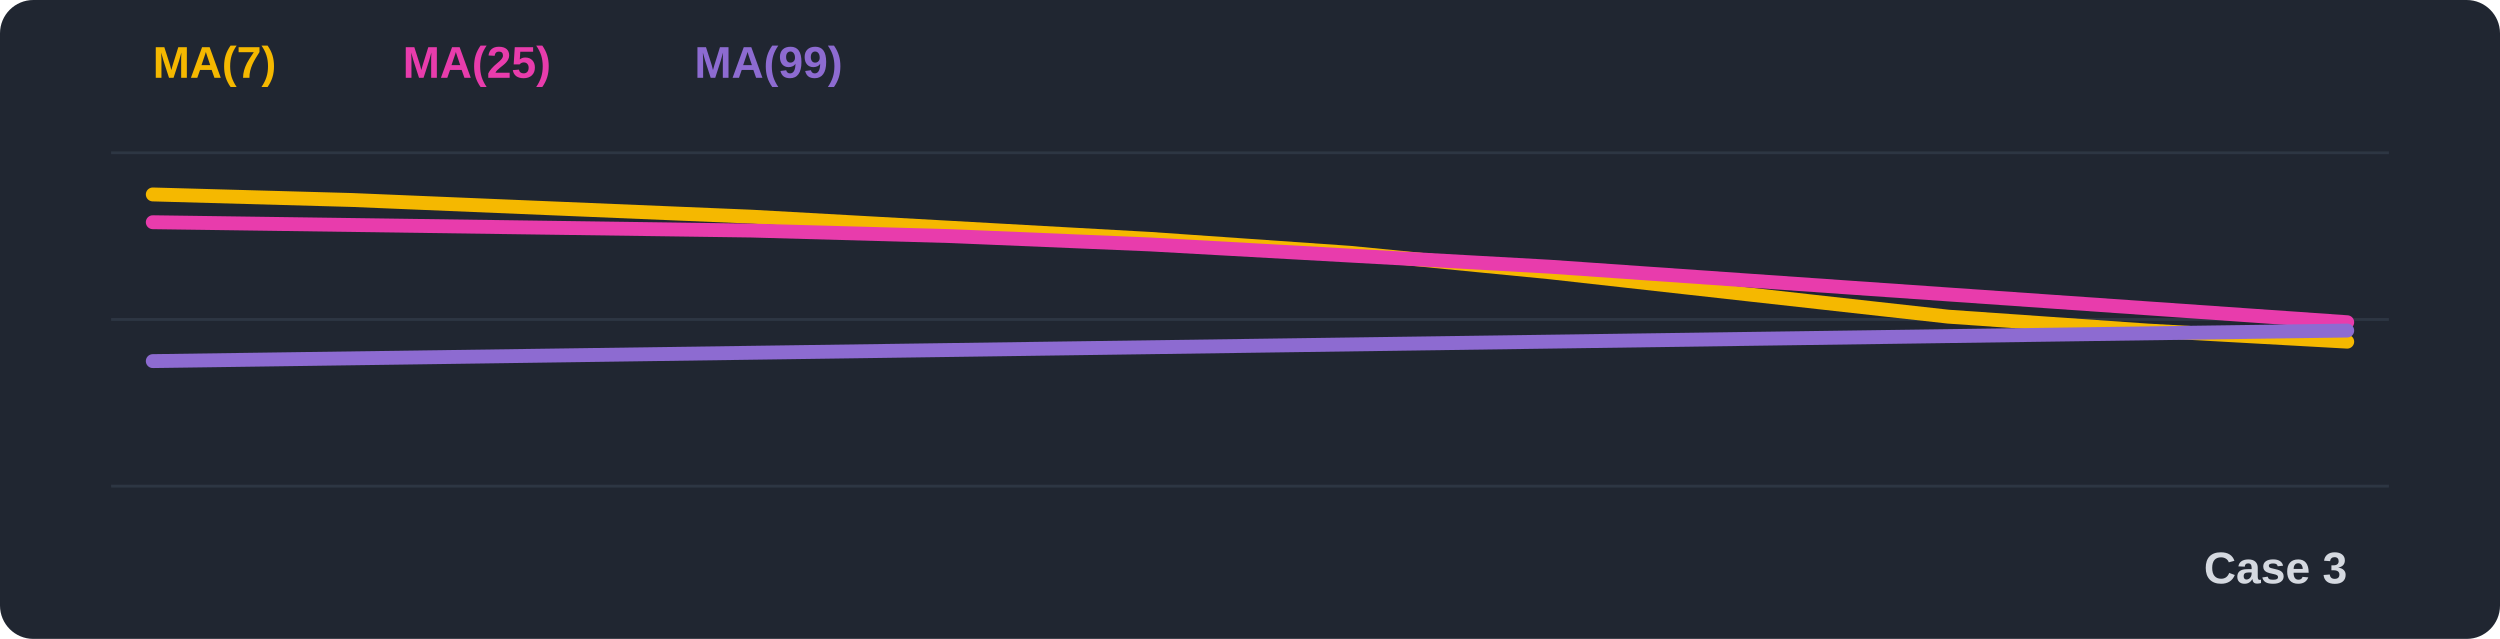
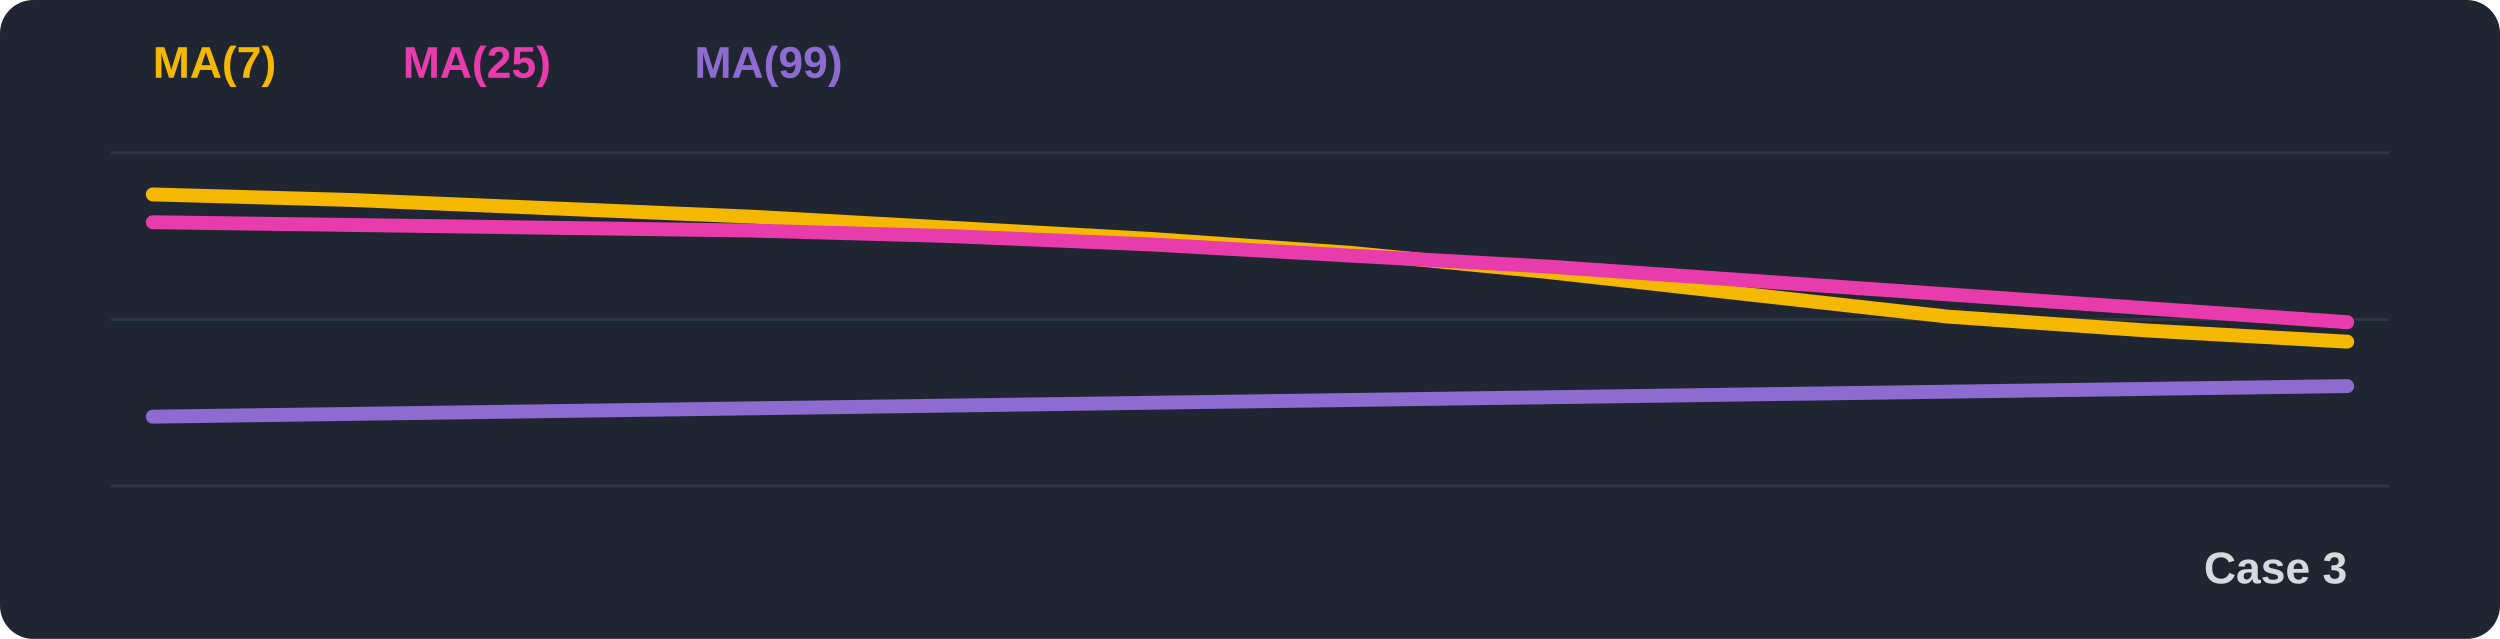
<svg xmlns="http://www.w3.org/2000/svg" viewBox="0 0 900 230" role="img" aria-labelledby="title desc">
  <rect width="900" height="230" fill="#202631" rx="12" />
  <g stroke="#394352" stroke-width="1" opacity=".55">
    <path d="M40 55H860M40 115H860M40 175H860" />
  </g>
  <g fill="none" stroke-linecap="round" stroke-linejoin="round" stroke-width="5">
    <path d="M 55.0,70.0 L 126.8,72.0 L 198.6,75.0 L 270.5,78.0 L 342.3,82.0 L 414.1,86.0 L 485.9,91.0 L 557.7,98.0 L 629.5,106.0 L 701.4,114.0 L 773.2,119.0 L 845.0,123.0" stroke="#f5b800" />
    <path d="M 55.0,80.0 L 126.8,81.0 L 198.6,82.0 L 270.5,83.0 L 342.3,85.0 L 414.1,88.0 L 485.9,92.0 L 557.7,96.0 L 629.5,101.0 L 701.4,106.0 L 773.2,111.0 L 845.0,116.0" stroke="#e83cac" />
-     <path d="M 55.0,130.0 L 126.8,129.0 L 198.6,128.0 L 270.5,127.0 L 342.3,126.0 L 414.1,125.0 L 485.9,124.0 L 557.7,123.0 L 629.5,122.0 L 701.4,121.0 L 773.2,120.0 L 845.0,119.0" stroke="#8d6bd1" />
+     <path d="M 55.0,150.0 L 126.8,149.0 L 198.6,148.0 L 270.5,147.0 L 342.3,146.0 L 414.1,145.0 L 485.9,144.0 L 557.7,143.0 L 629.5,142.0 L 701.4,141.0 L 773.2,140.0 L 845.0,139.0" stroke="#8d6bd1" />
  </g>
  <g font-family="Arial, sans-serif" font-size="16" font-weight="600">
    <text x="55" y="28" fill="#f5b800">MA(7)</text>
    <text x="145" y="28" fill="#e83cac">MA(25)</text>
    <text x="250" y="28" fill="#8d6bd1">MA(99)</text>
    <text x="845" y="210" text-anchor="end" fill="#d5d9e0">Case 3</text>
  </g>
</svg>
